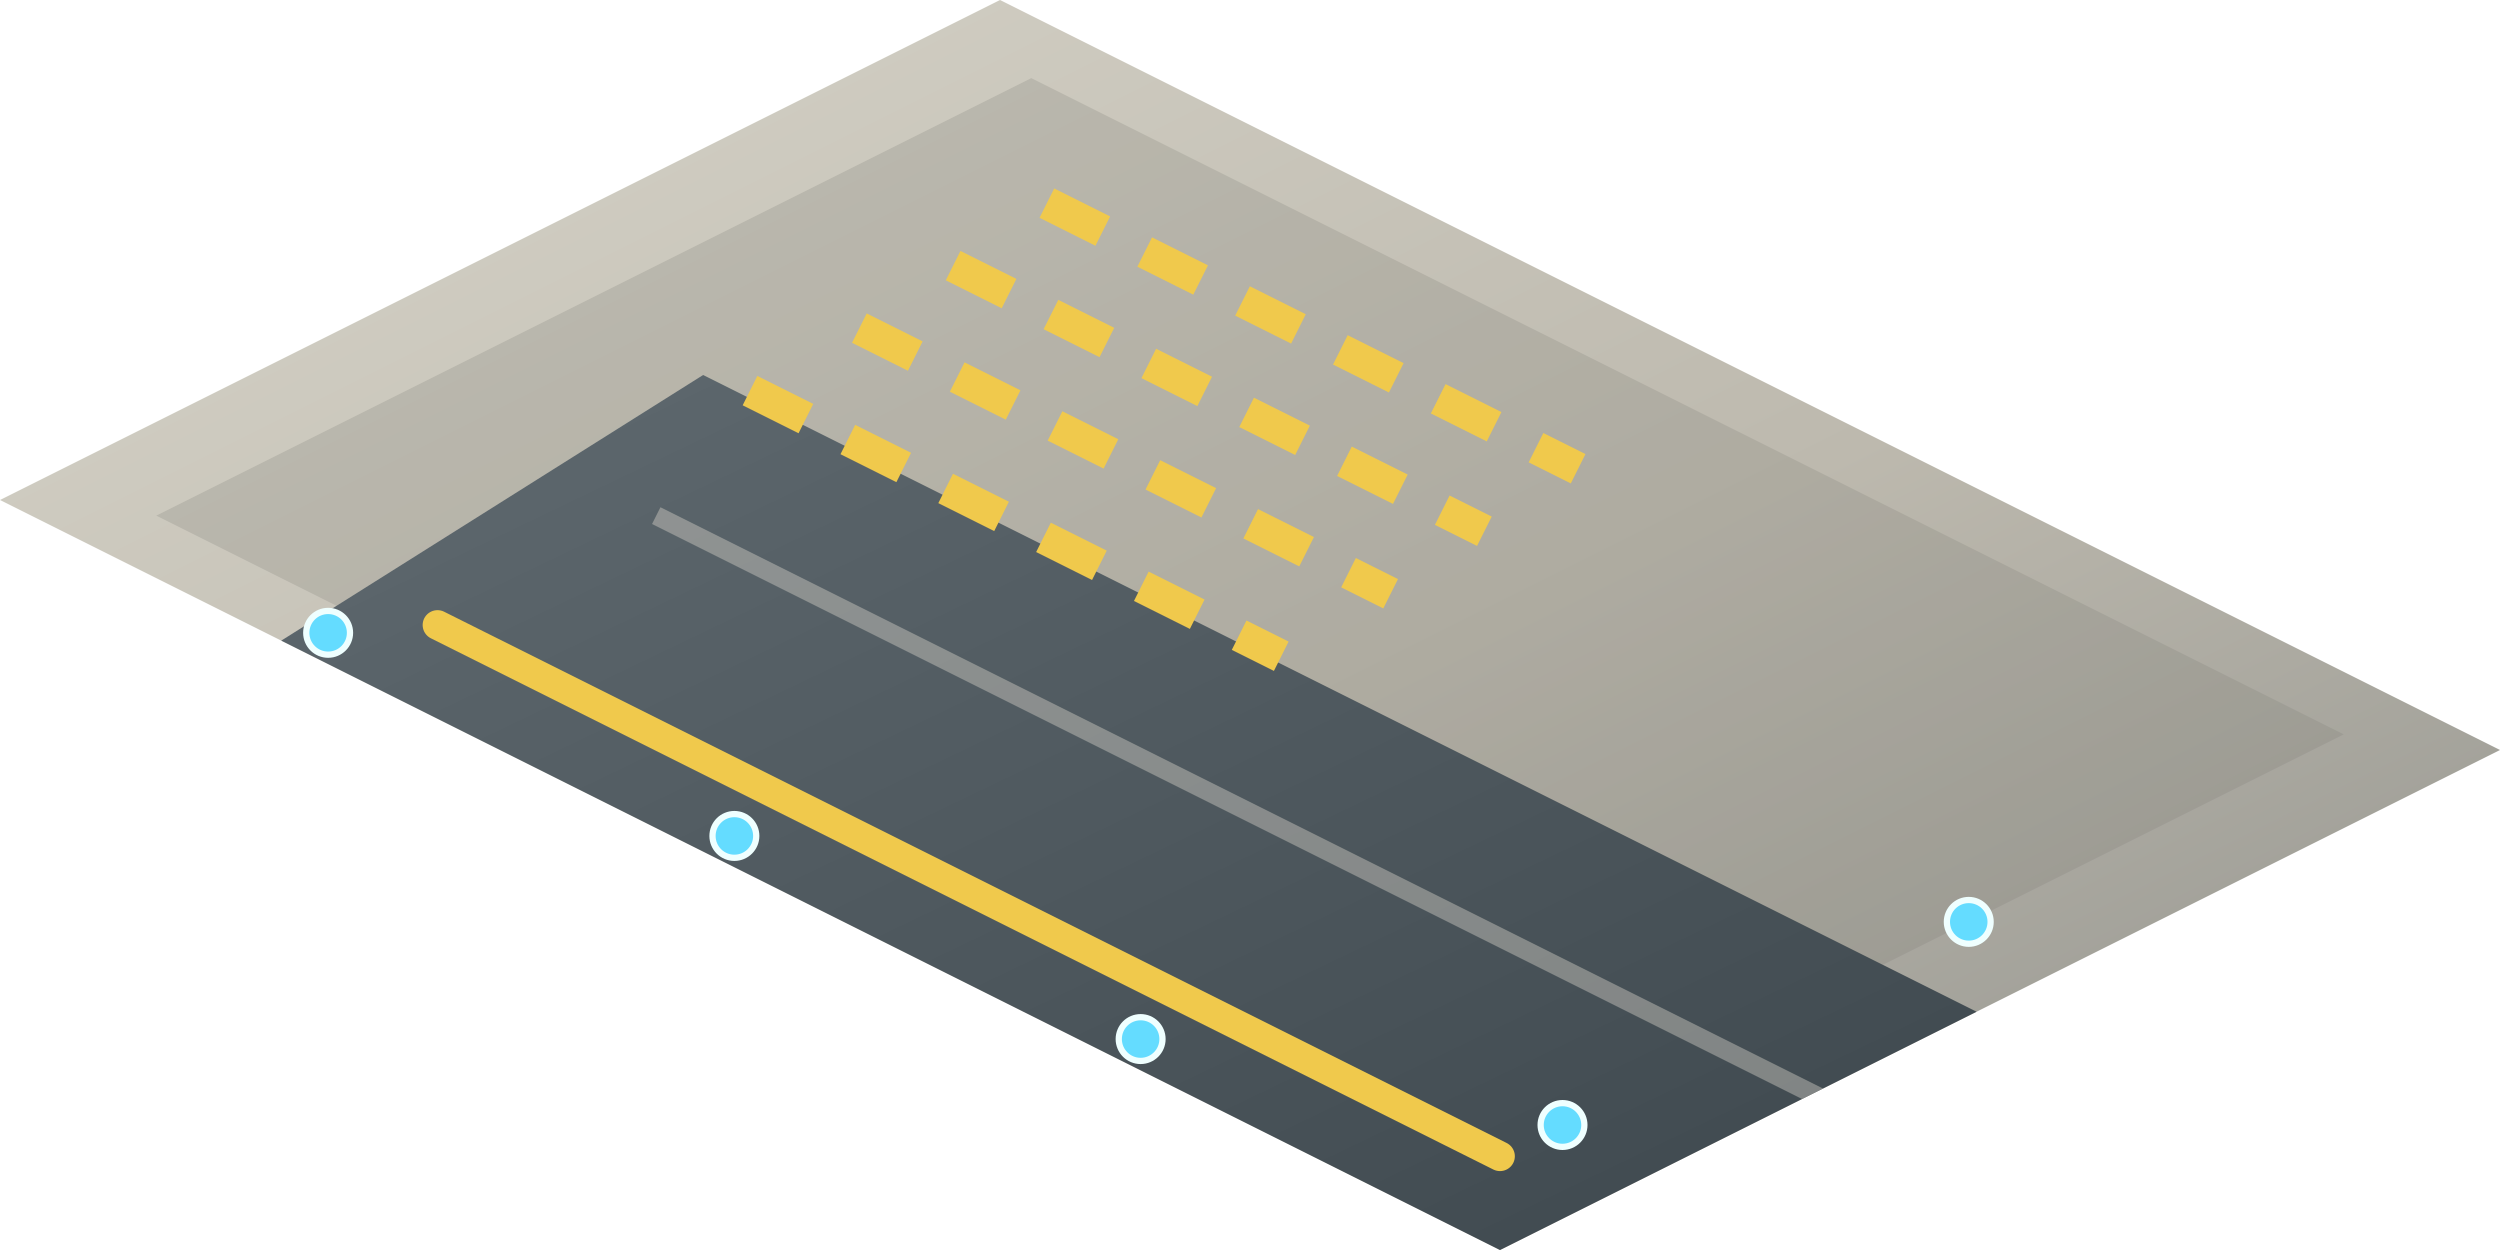
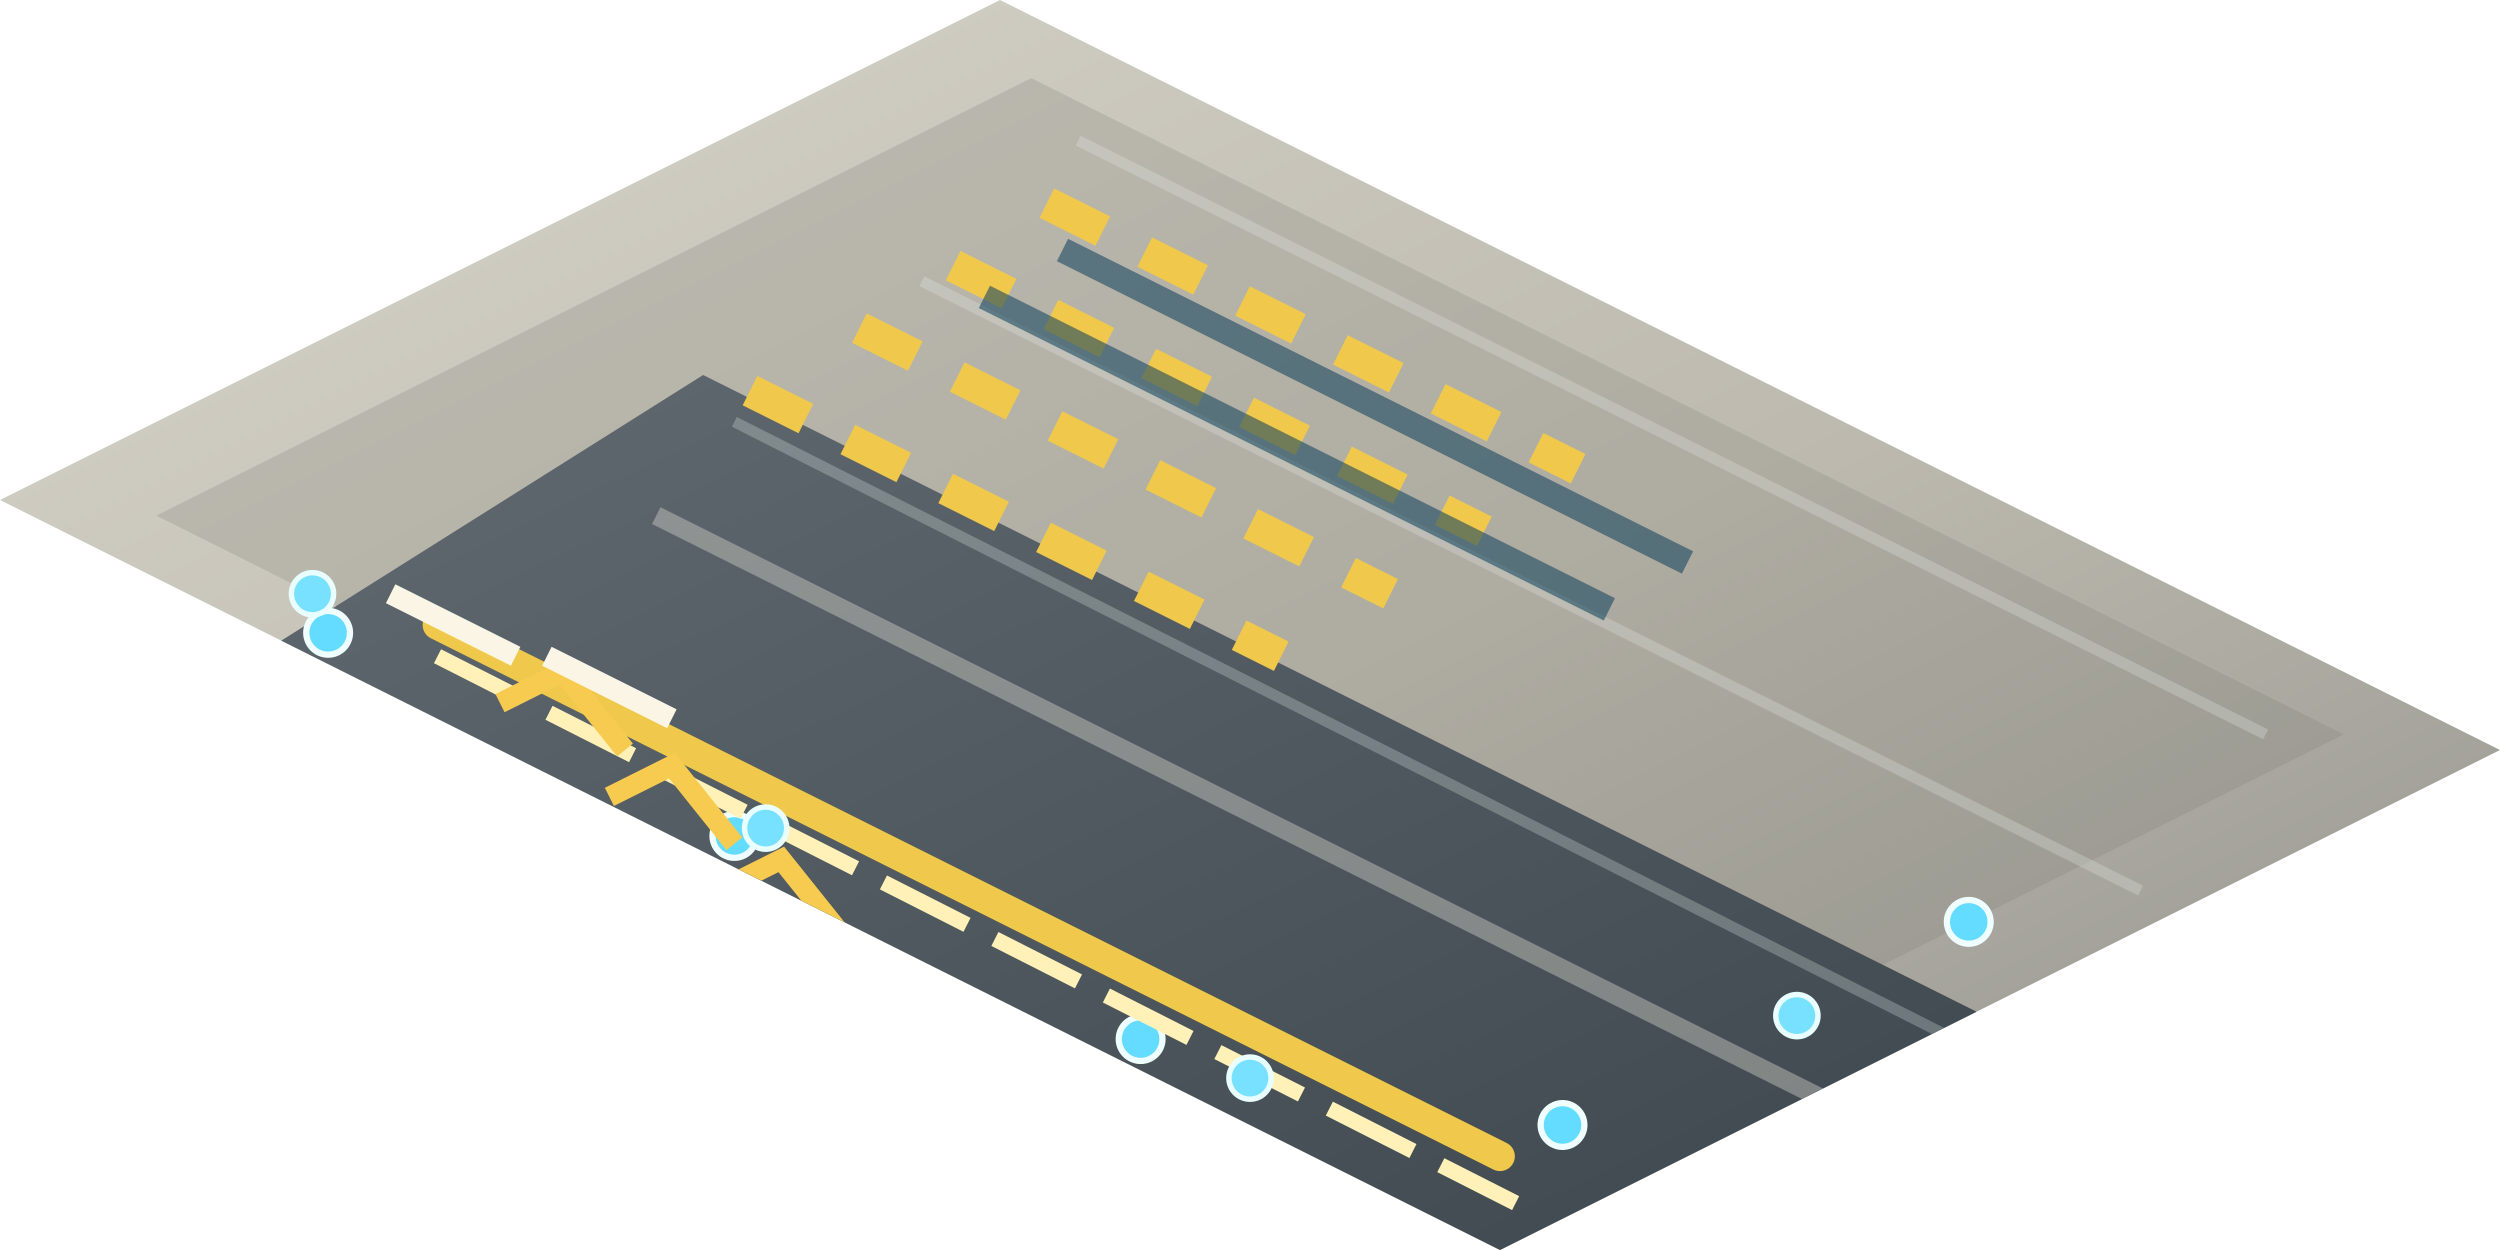
<svg xmlns="http://www.w3.org/2000/svg" width="160" height="80" viewBox="0 0 160 80">
  <defs>
    <clipPath id="footprint">
      <polygon points="64,0 160,48 96,80 0,32" />
    </clipPath>
    <linearGradient id="concrete" x1="0" y1="0" x2="1" y2="1">
      <stop offset="0" stop-color="#d8d5ca" />
      <stop offset=".55" stop-color="#bdb9ae" />
      <stop offset="1" stop-color="#90918c" />
    </linearGradient>
    <linearGradient id="apron" x1="0" y1="0" x2="1" y2="1">
      <stop offset="0" stop-color="#606a70" />
      <stop offset="1" stop-color="#3c464c" />
    </linearGradient>
  </defs>
  <g clip-path="url(#footprint)">
    <polygon points="64,0 160,48 96,80 0,32" fill="url(#concrete)" />
    <polygon points="66,5 150,47 94,75 10,33" fill="#7e7c76" opacity=".24" />
    <polygon points="45,24 134,68.5 96,80 18,41" fill="url(#apron)" />
    <path d="M28 40 L96 74" stroke="#f0c94c" stroke-width="1.9" stroke-linecap="round" />
    <path d="M42 33 L126 75" stroke="#d8d5ca" stroke-width="1.2" opacity=".42" />
    <path d="M48 25 L82 42" stroke="#f0c94c" stroke-width="2.1" stroke-dasharray="4 3" />
    <path d="M55 21 L89 38" stroke="#f0c94c" stroke-width="2.1" stroke-dasharray="4 3" />
    <path d="M61 17 L95 34" stroke="#f0c94c" stroke-width="2.1" stroke-dasharray="4 3" />
    <path d="M67 13 L101 30" stroke="#f0c94c" stroke-width="2.1" stroke-dasharray="4 3" />
    <g fill="#64dcff" stroke="#efffff" stroke-width=".4">
      <circle cx="21" cy="40.5" r="1.4" />
      <circle cx="47" cy="53.5" r="1.4" />
      <circle cx="73" cy="66.5" r="1.4" />
      <circle cx="100" cy="72" r="1.4" />
      <circle cx="126" cy="59" r="1.4" />
    </g>
+     <g id="hangar-pad-v4">
+       <path d="M69 9l76 38M59 18l78 39M47 27l83 42" stroke="#e6ebea" stroke-width=".7" opacity=".27" />
+       <path d="M28 42l69 35" fill="none" stroke="#fff1b8" stroke-width="1" stroke-dasharray="6 2" />
+       <path d="M32 45l4-2 4 5m-1 3l4-2 4 5m-1 3l4-2 4 5" fill="none" stroke="#f6cb50" stroke-width="1.3" />
+       <path d="M63 19l40 20M68 16l40 20" stroke="#1b4a61" stroke-width="1.6" opacity=".6" />
+       <path d="M25 38l8 4m2 0l8 4" stroke="#fbf5e5" stroke-width="1.35" />
+       <g fill="#77e1ff" stroke="#e8feff" stroke-width=".35">
+         <circle cx="20" cy="38" r="1.35" />
+         <circle cx="49" cy="53" r="1.35" />
+         <circle cx="80" cy="69" r="1.35" />
+         <circle cx="115" cy="65" r="1.35" />
+       </g>
+     </g>
  </g>
</svg>
